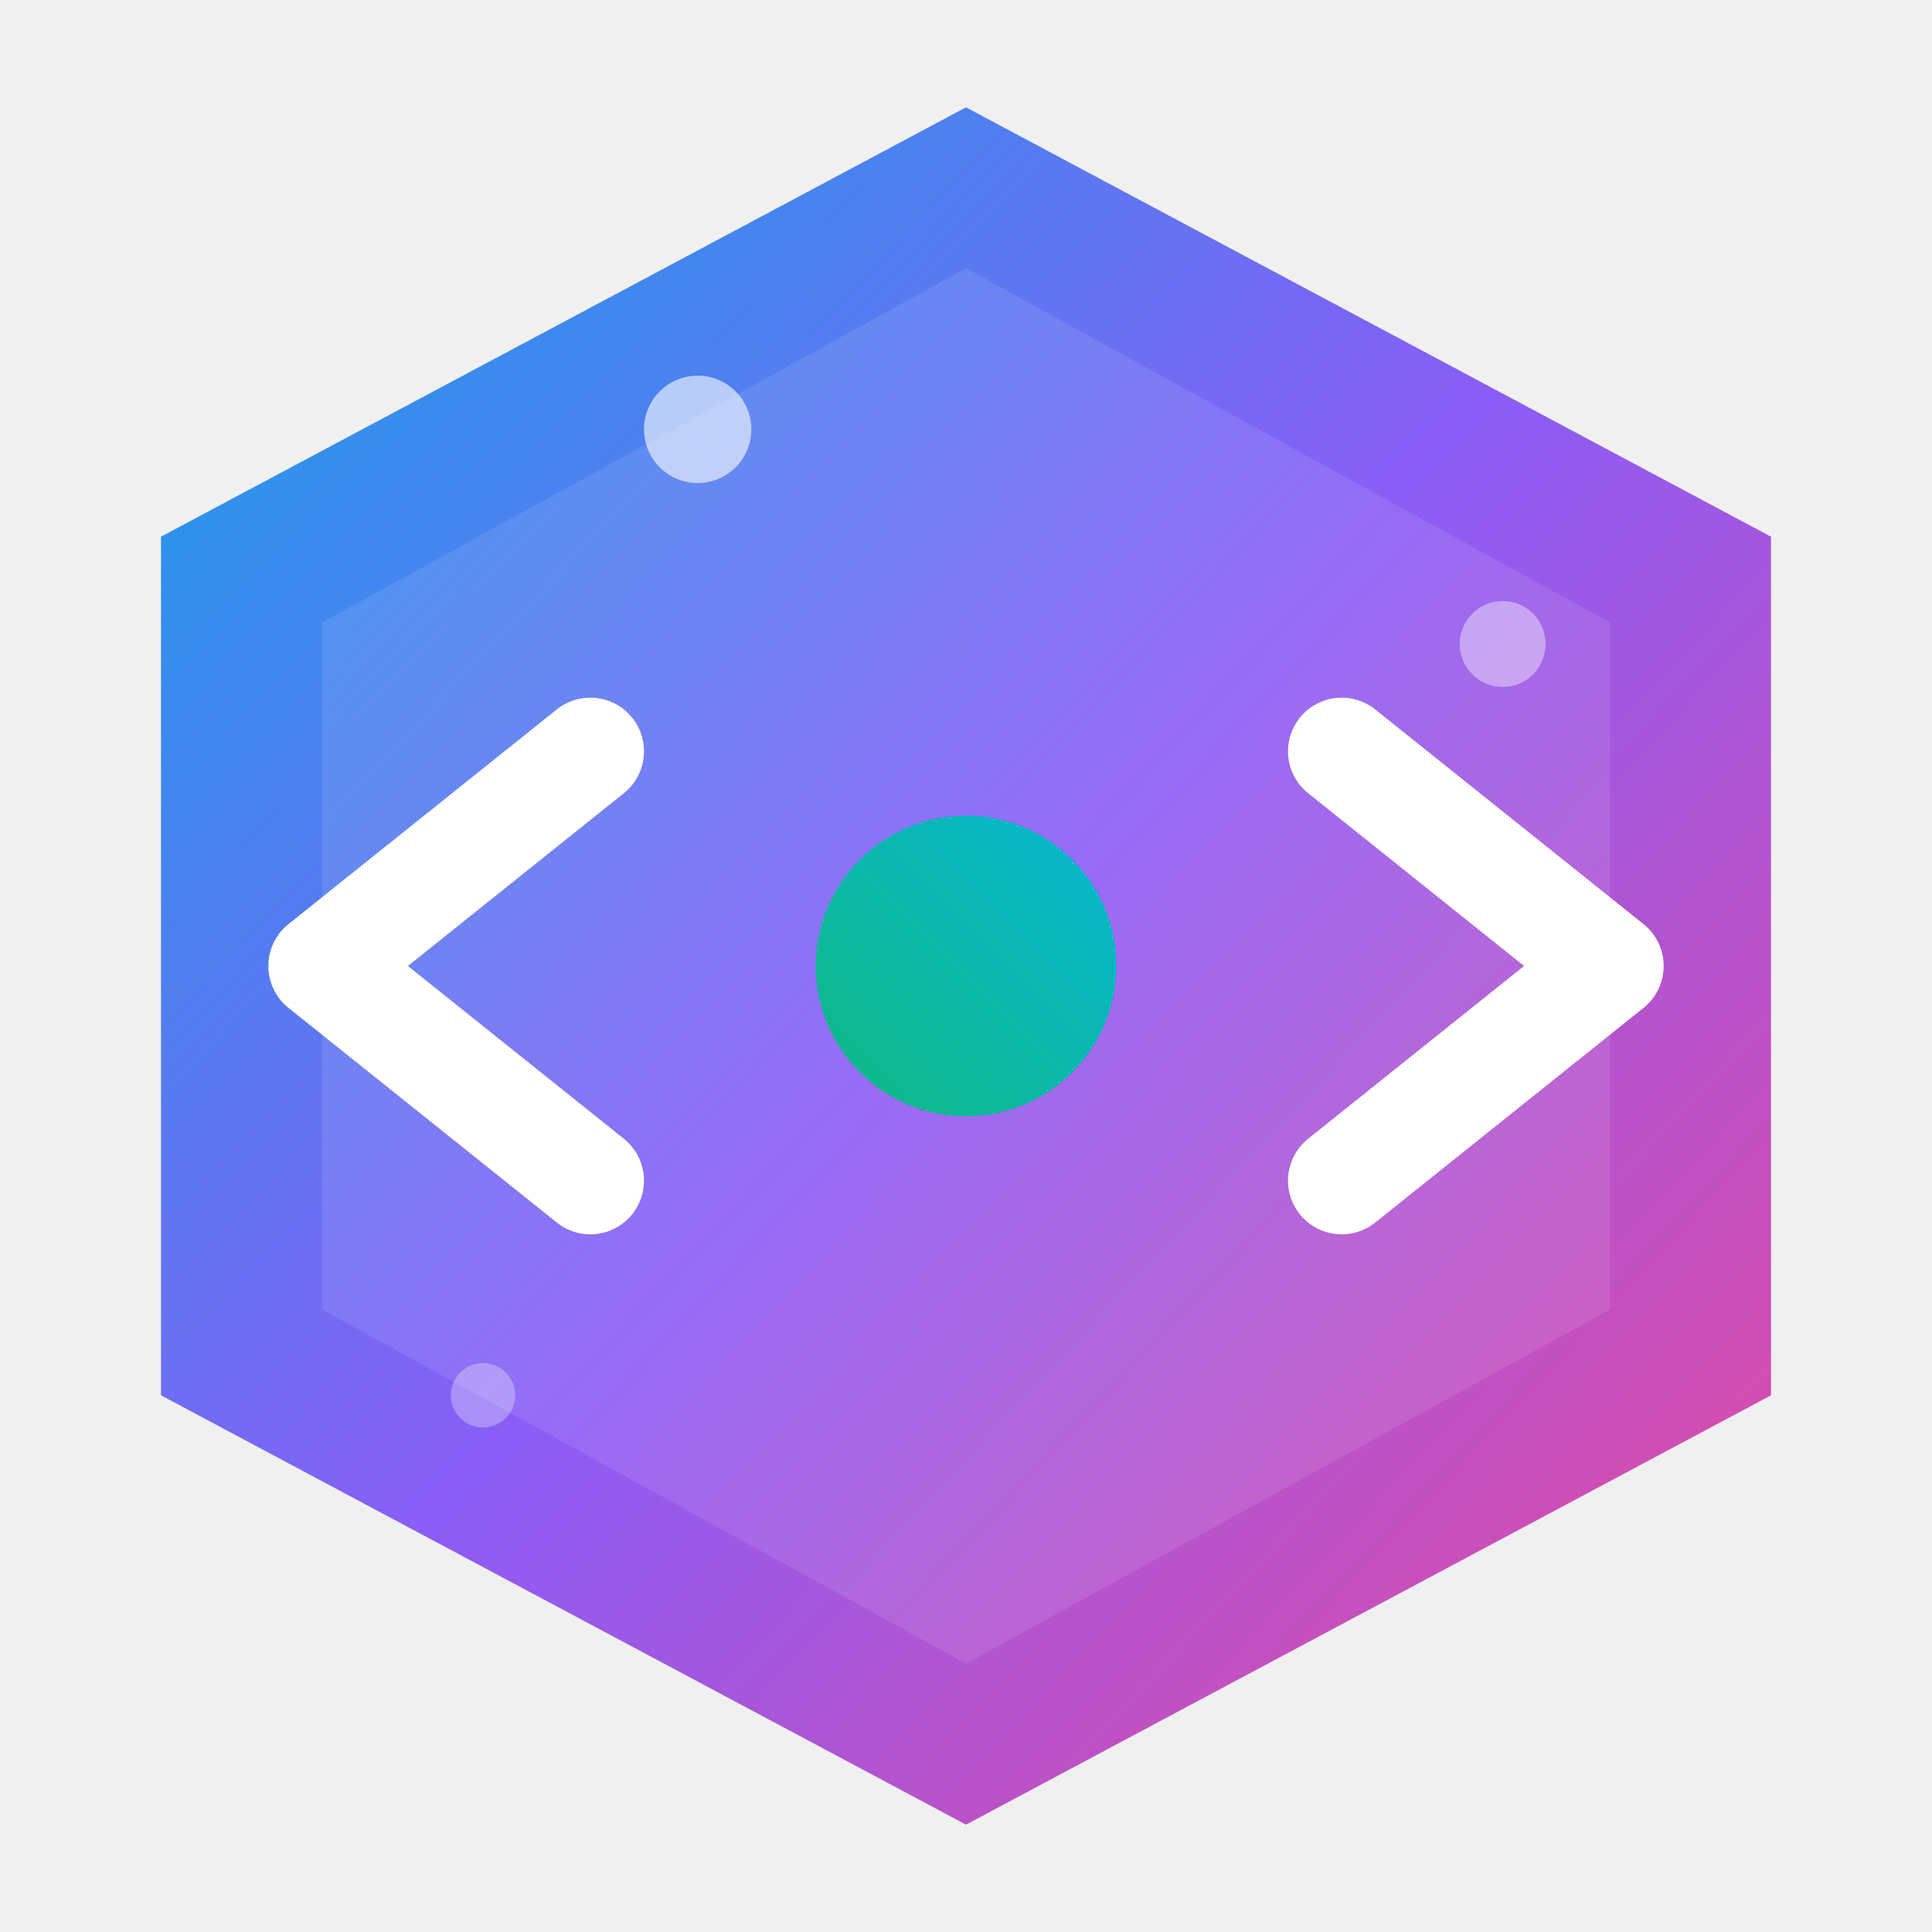
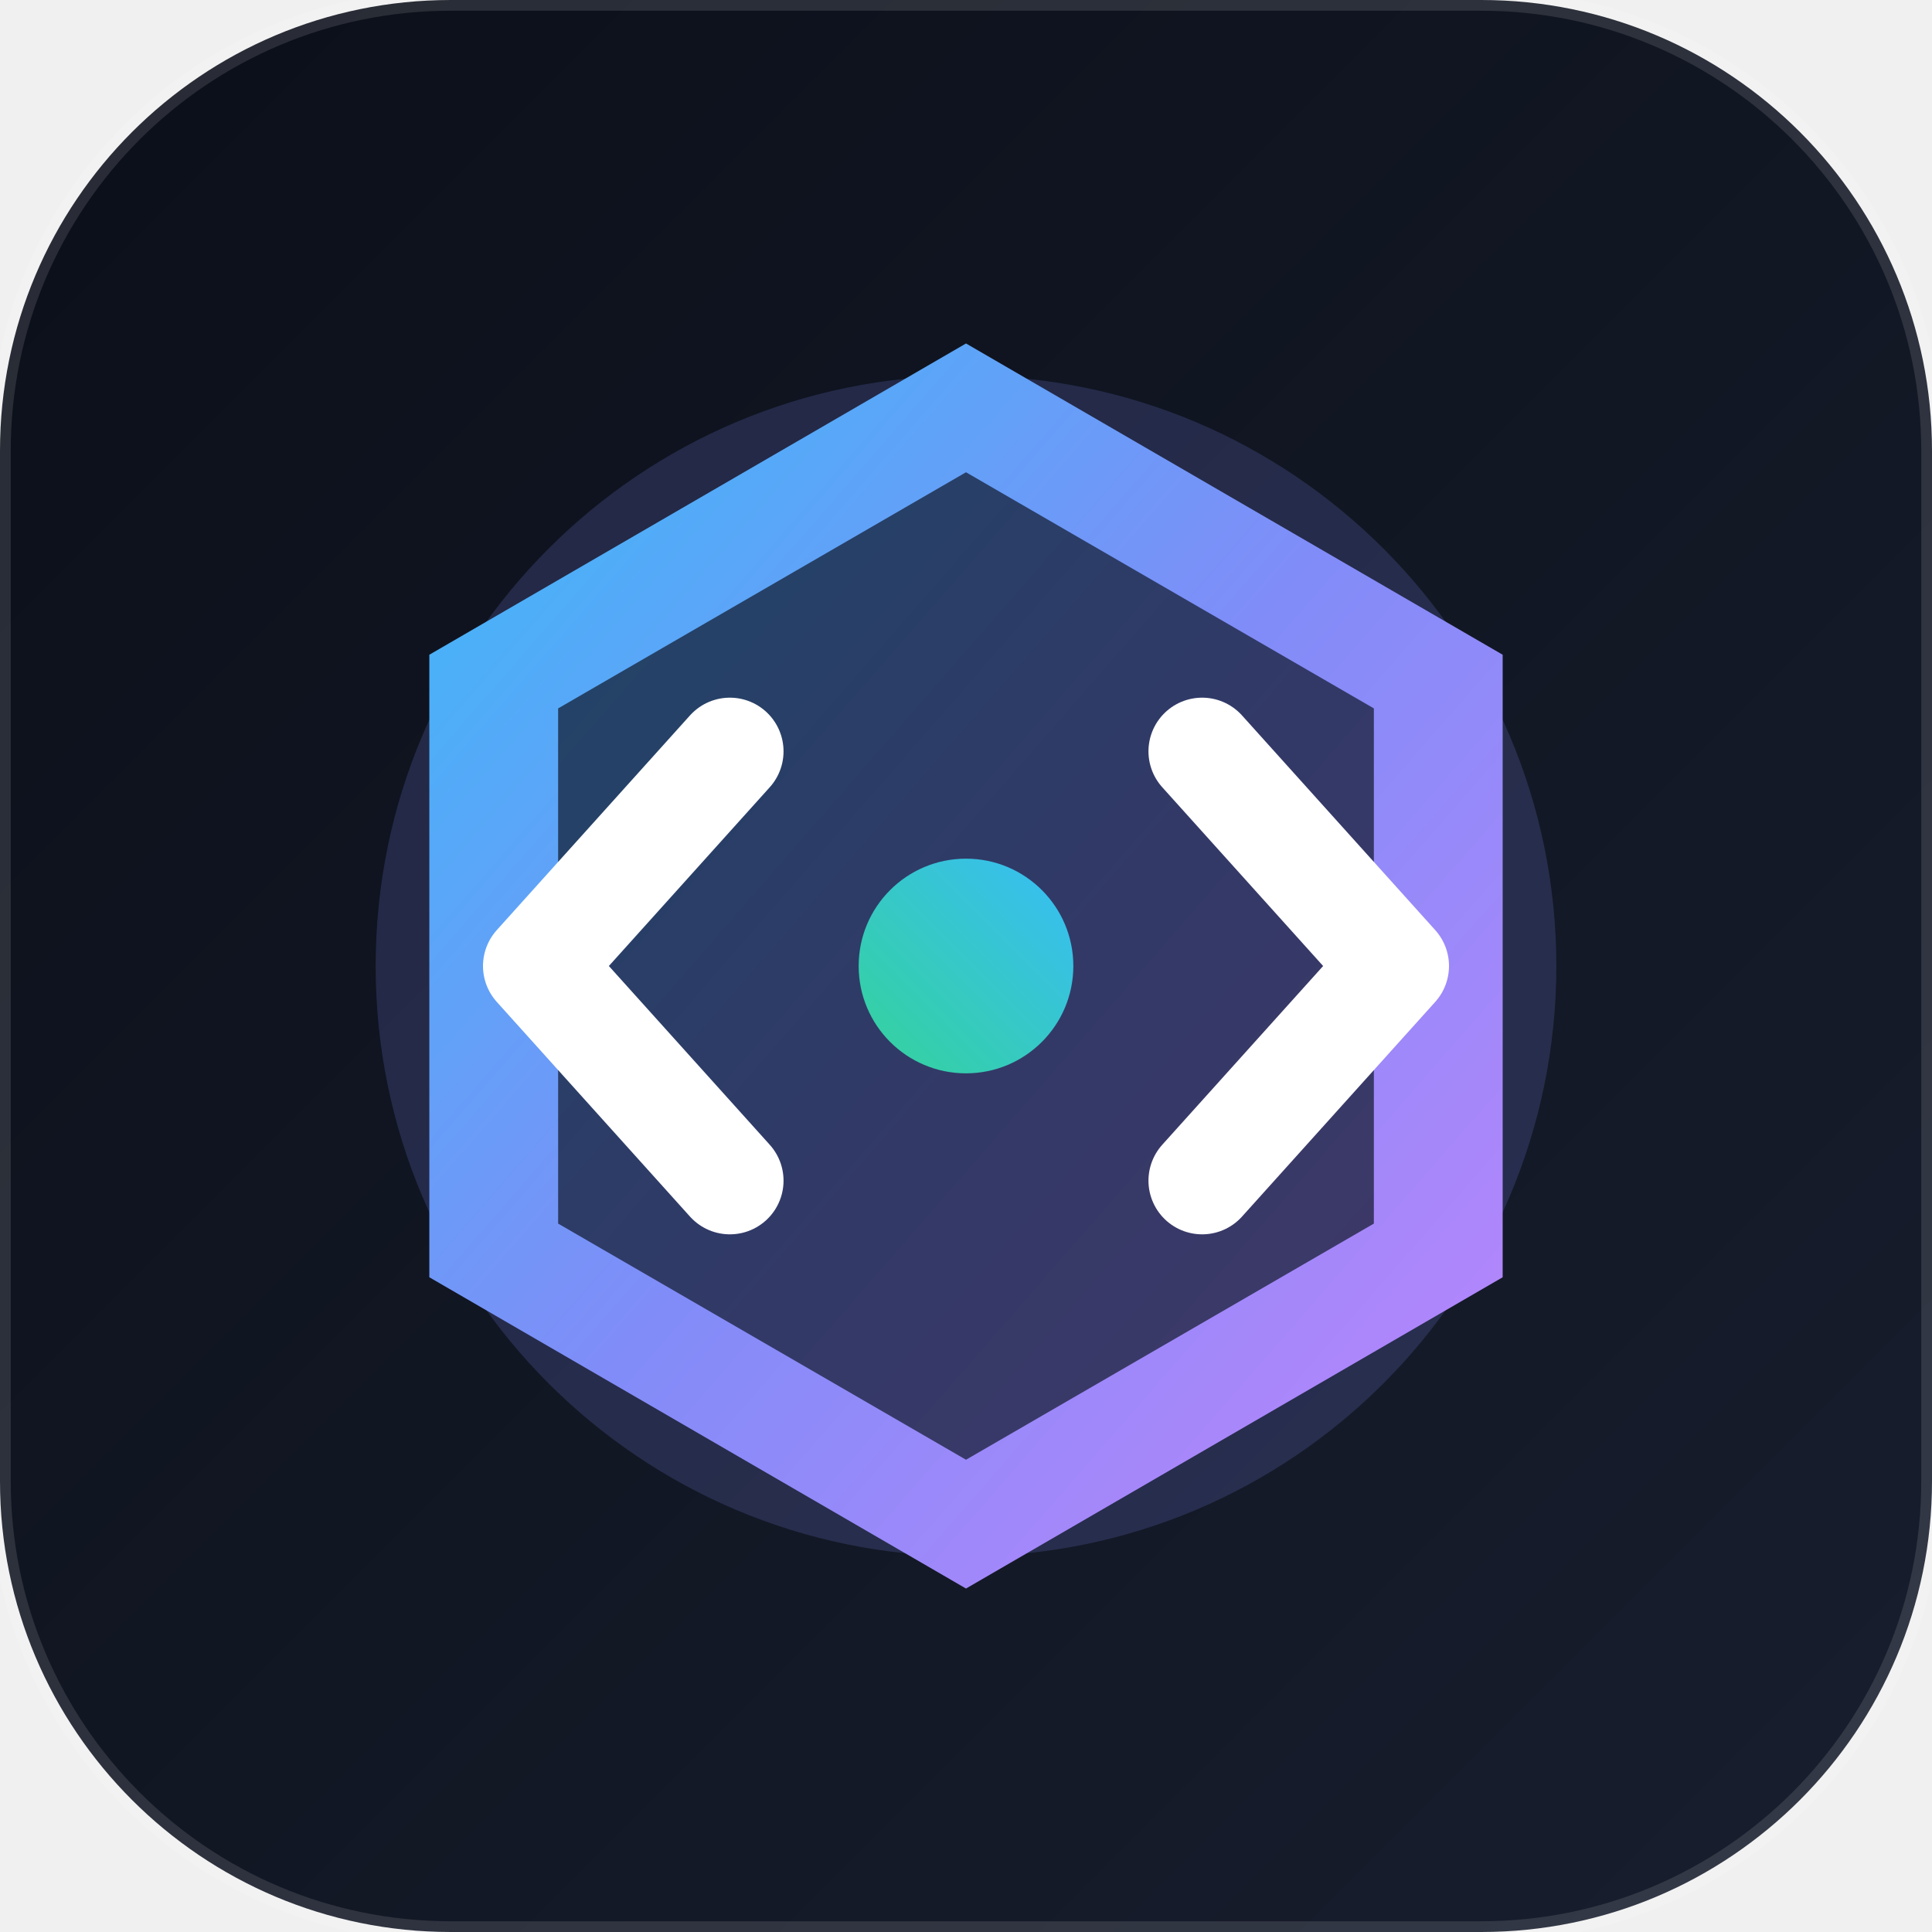
<svg xmlns="http://www.w3.org/2000/svg" viewBox="0 0 180 180" fill="none">
  <defs>
+     <linearGradient id="bgGrad" x1="0%" y1="0%" x2="100%" y2="100%">
+       <stop offset="0%" stop-color="#0b0f19" />
+       <stop offset="100%" stop-color="#181e2e" />
+     </linearGradient>
    <linearGradient id="grad1" x1="0%" y1="0%" x2="100%" y2="100%">
-       <stop offset="0%" style="stop-color:#0EA5E9" />
-       <stop offset="50%" style="stop-color:#8B5CF6" />
-       <stop offset="100%" style="stop-color:#EC4899" />
+       <stop offset="0%" stop-color="#38BDF8" />
+       <stop offset="50%" stop-color="#818CF8" />
+       <stop offset="100%" stop-color="#C084FC" />
    </linearGradient>
    <linearGradient id="grad2" x1="0%" y1="100%" x2="100%" y2="0%">
-       <stop offset="0%" style="stop-color:#10B981" />
-       <stop offset="100%" style="stop-color:#06B6D4" />
+       <stop offset="0%" stop-color="#34D399" />
+       <stop offset="100%" stop-color="#38BDF8" />
    </linearGradient>
  </defs>
-   <path d="M90 10L165 50V130L90 170L15 130V50L90 10Z" fill="url(#grad1)" />
-   <path d="M90 25L150 58V122L90 155L30 122V58L90 25Z" fill="rgba(255,255,255,0.1)" />
-   <path d="M55 70L30 90L55 110" stroke="white" stroke-width="10" stroke-linecap="round" stroke-linejoin="round" />
-   <path d="M125 70L150 90L125 110" stroke="white" stroke-width="10" stroke-linecap="round" stroke-linejoin="round" />
-   <circle cx="90" cy="90" r="14" fill="url(#grad2)" />
-   <circle cx="65" cy="40" r="5" fill="white" opacity="0.6" />
-   <circle cx="140" cy="60" r="4" fill="white" opacity="0.4" />
-   <circle cx="45" cy="130" r="3" fill="white" opacity="0.3" />
+   <rect width="180" height="180" rx="42" fill="url(#bgGrad)" stroke="rgba(255,255,255,0.12)" stroke-width="2" />
+   <circle cx="90" cy="90" r="55" fill="#818CF8" opacity="0.18" />
+   <path d="M90 32L140 61V119L90 148L40 119V61L90 32Z" fill="url(#grad1)" />
+   <path d="M90 44L128 66V114L90 136L52 114V66L90 44Z" fill="rgba(15,23,42,0.7)" />
+   <path d="M68 70L50 90L68 110" stroke="#FFFFFF" stroke-width="10" stroke-linecap="round" stroke-linejoin="round" />
+   <path d="M112 70L130 90L112 110" stroke="#FFFFFF" stroke-width="10" stroke-linecap="round" stroke-linejoin="round" />
+   <circle cx="90" cy="90" r="10" fill="url(#grad2)" />
</svg>
